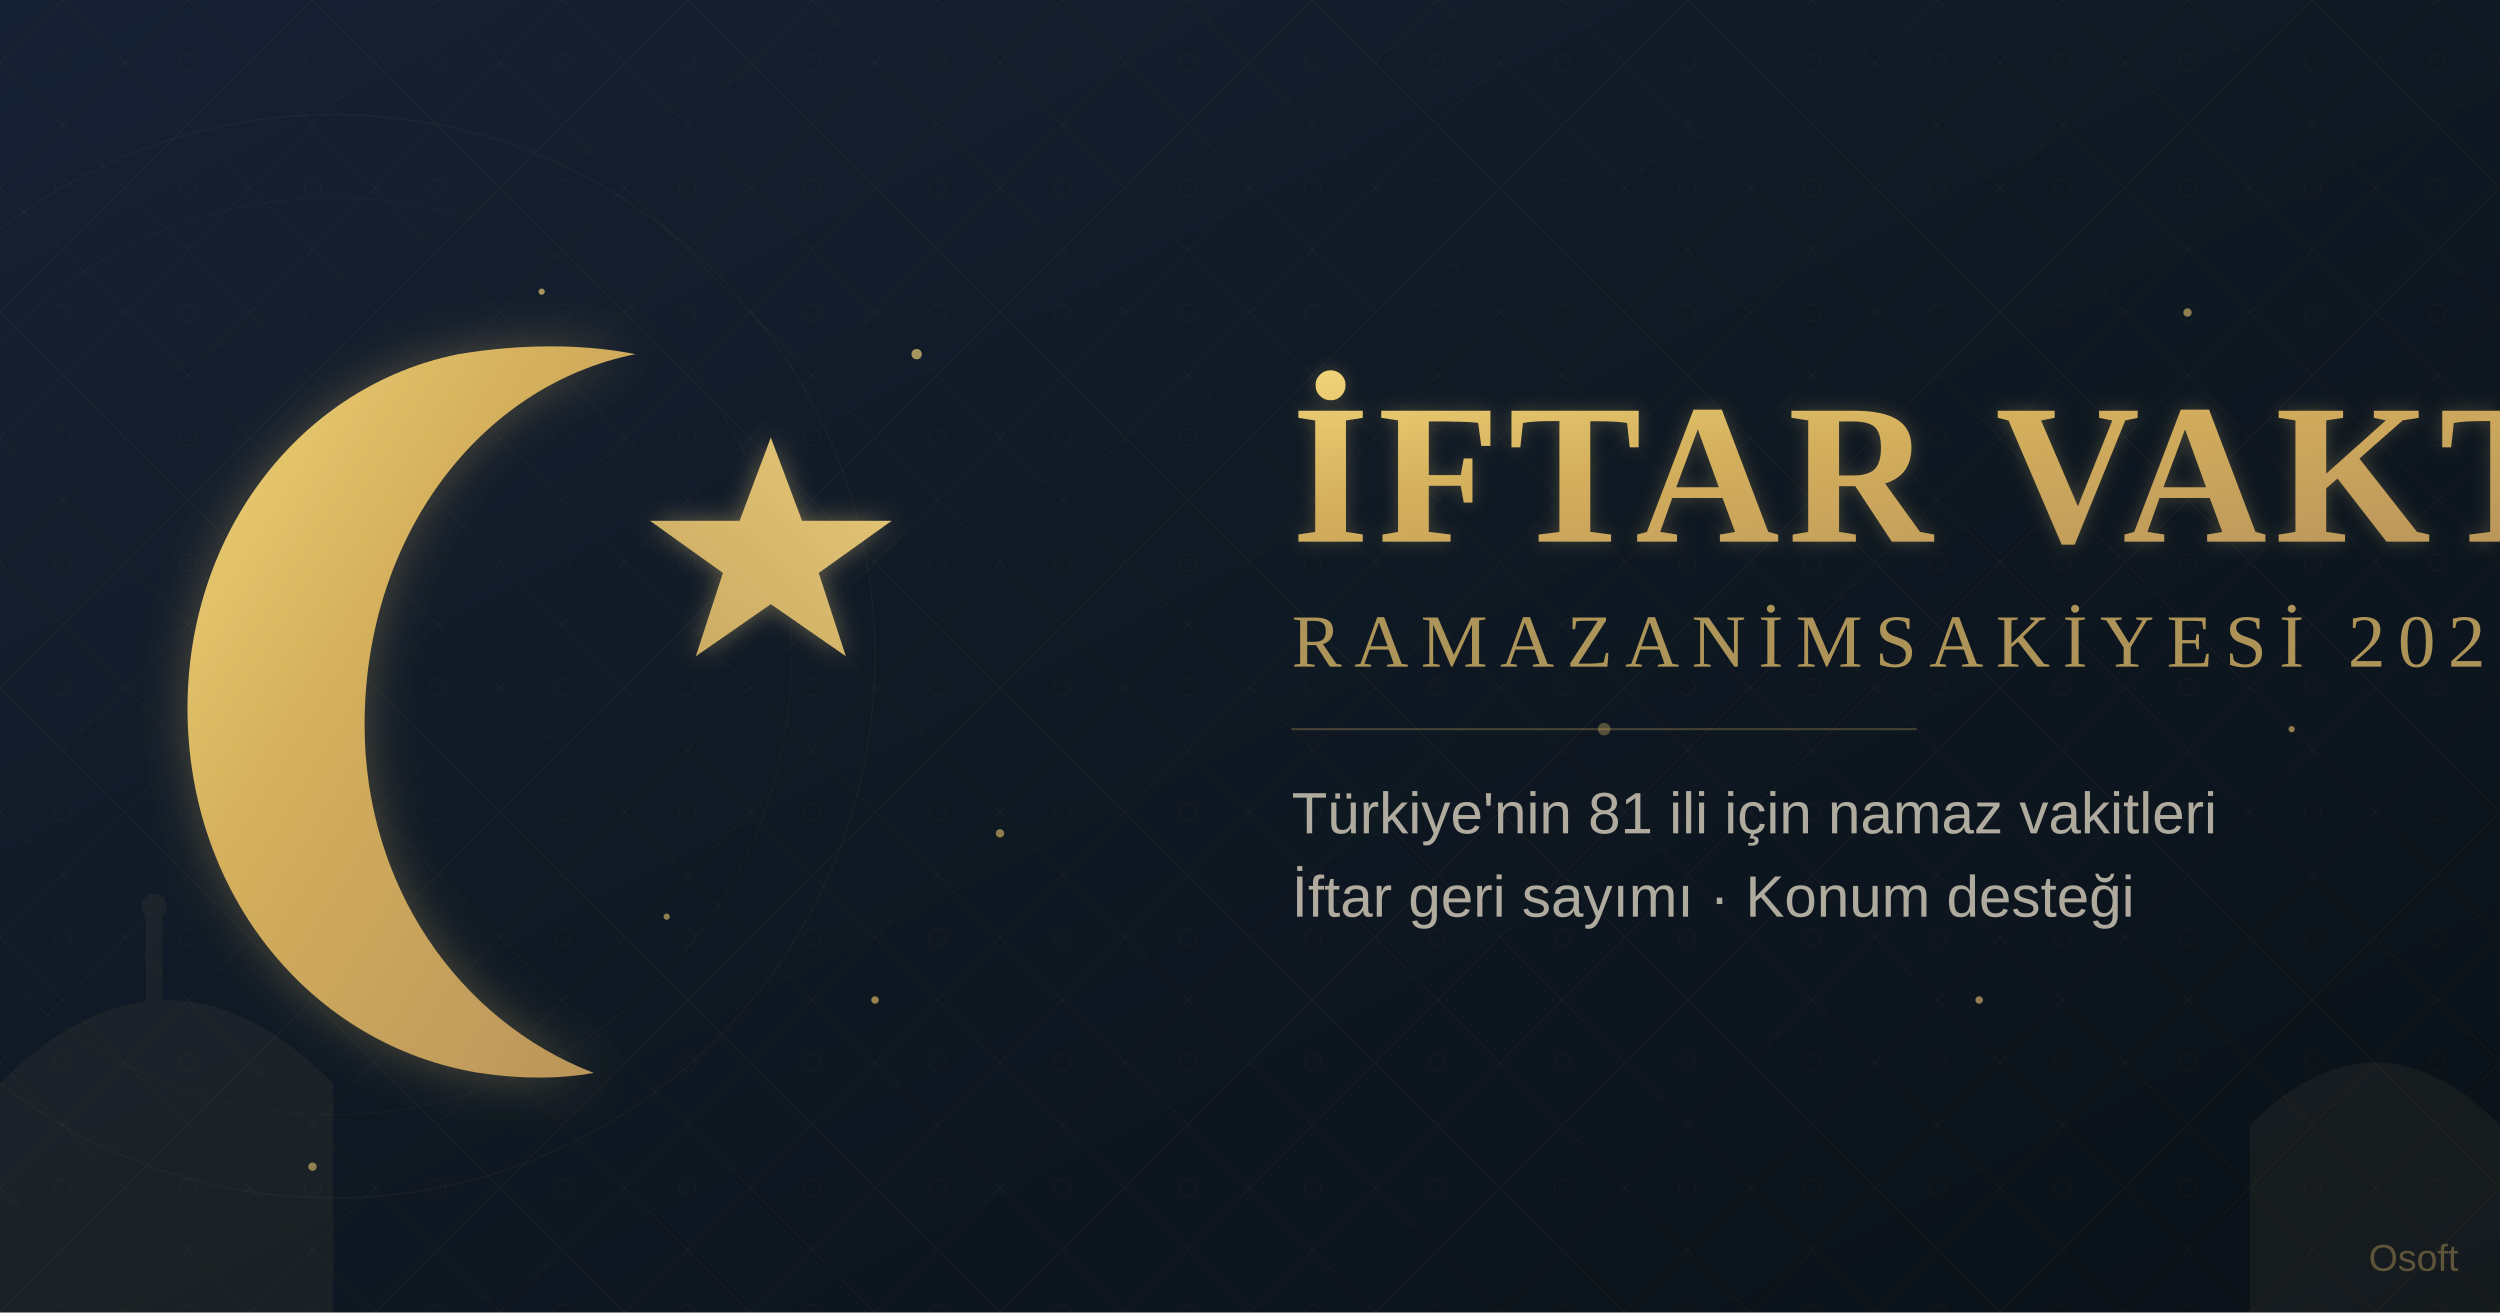
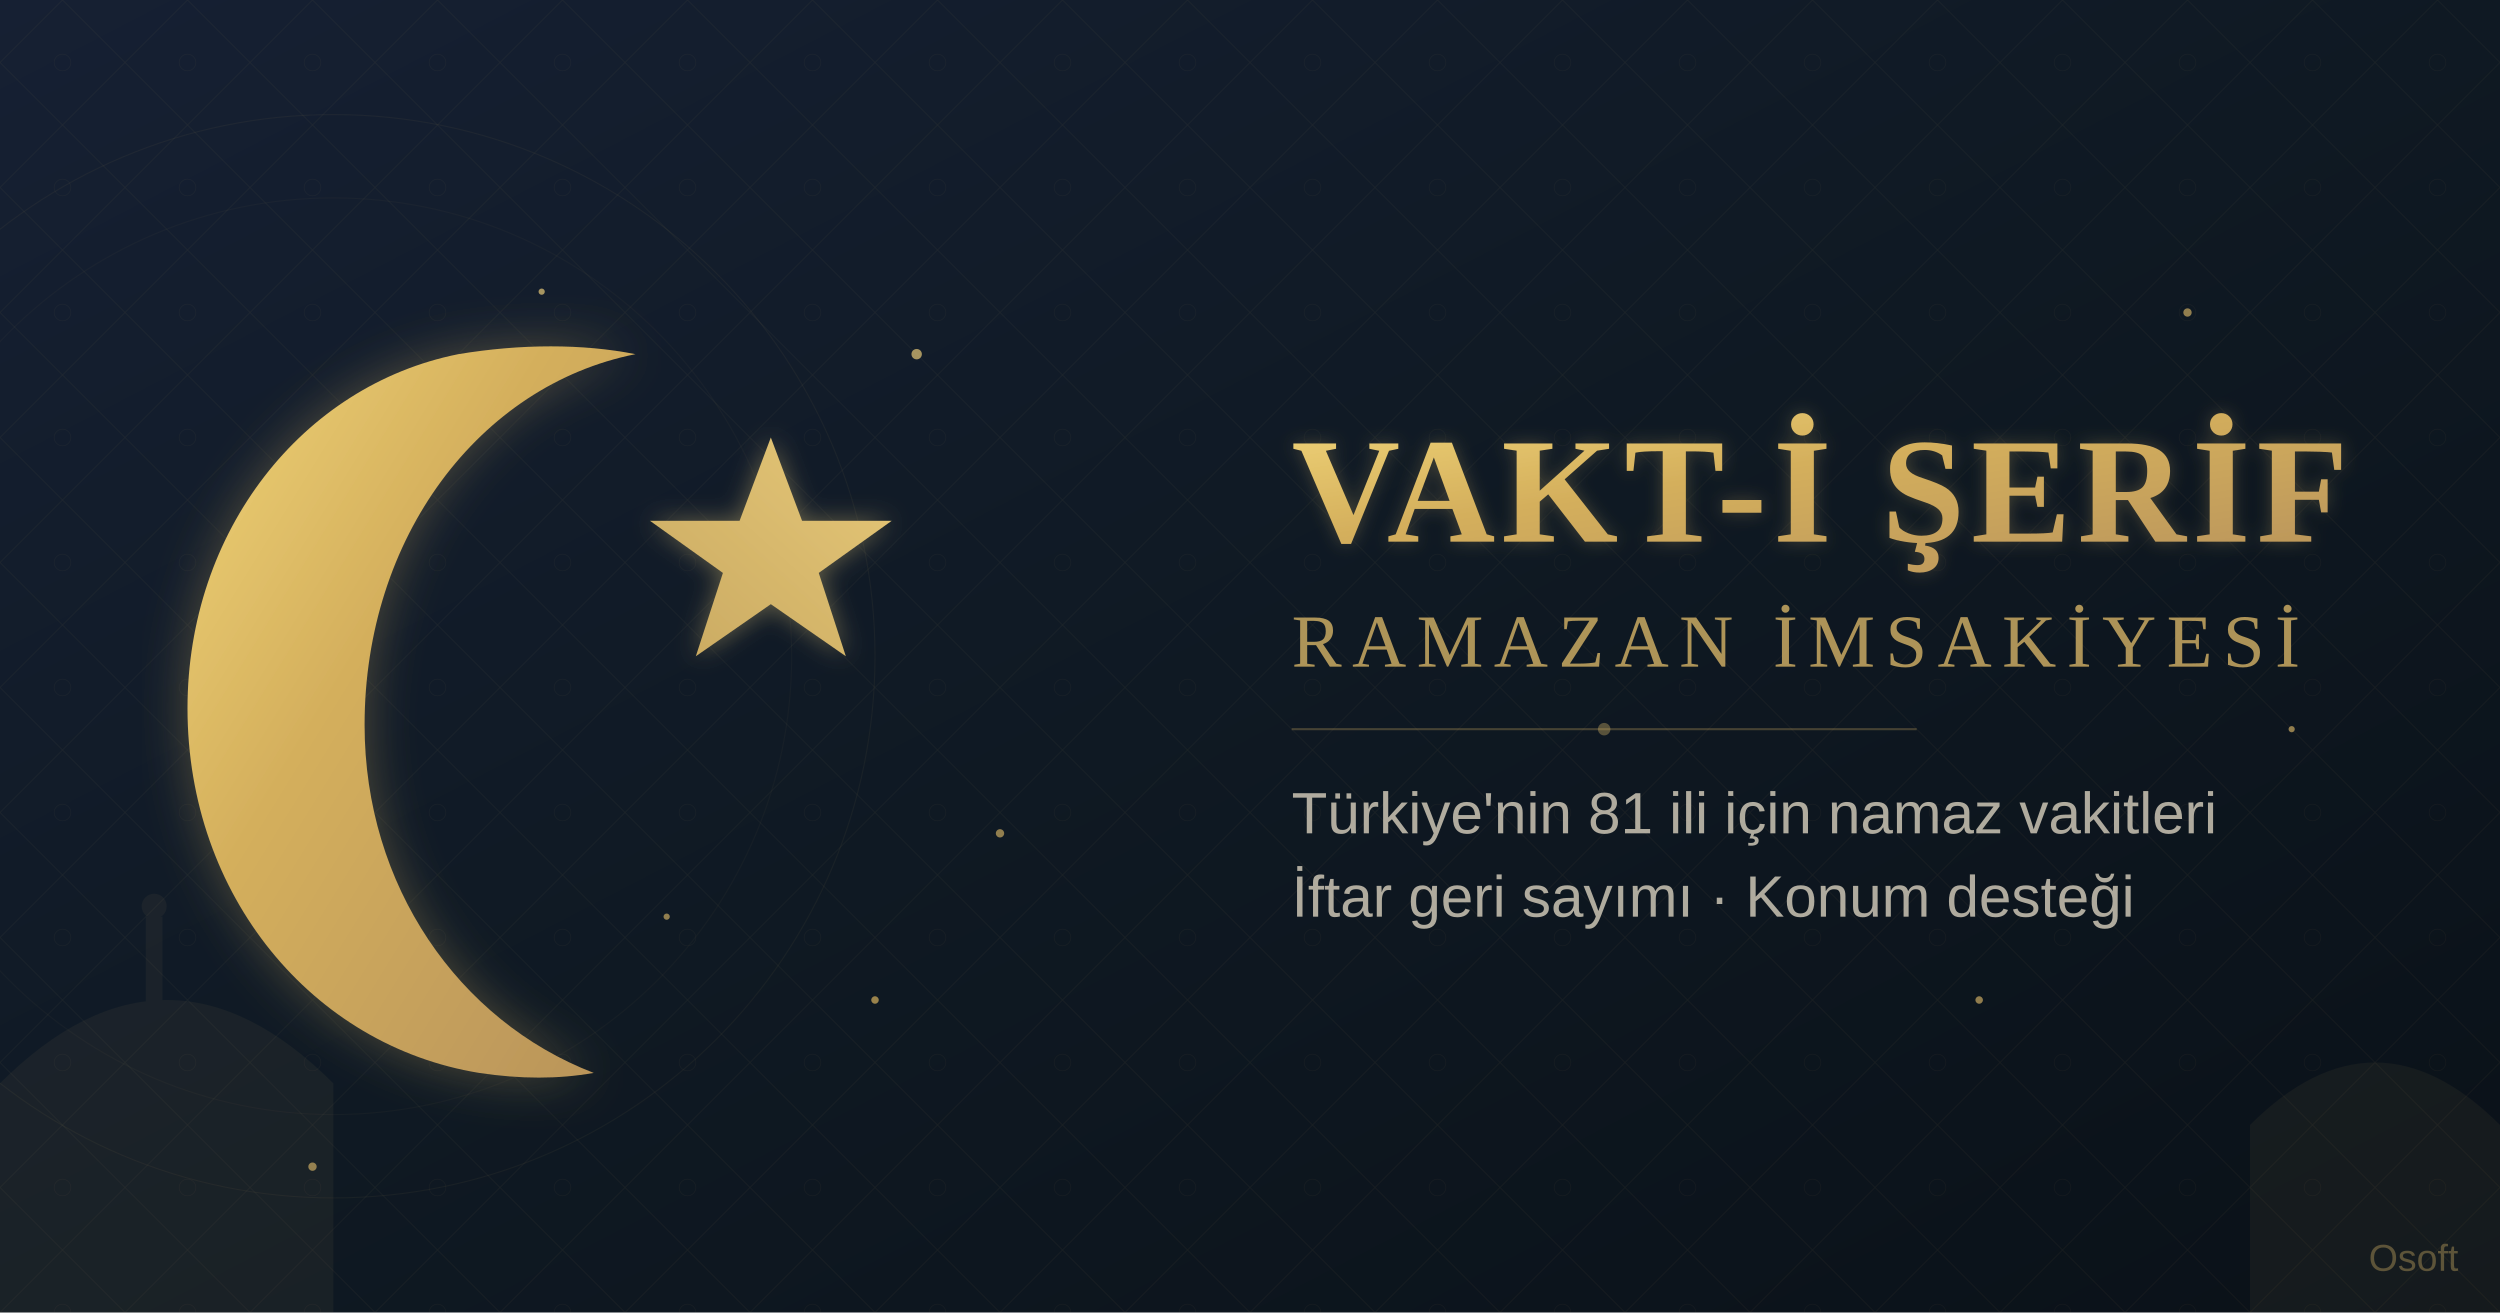
<svg xmlns="http://www.w3.org/2000/svg" viewBox="0 0 1200 630">
  <defs>
    <linearGradient id="bgGrad" x1="0%" y1="0%" x2="100%" y2="100%">
      <stop offset="0%" style="stop-color:#162033;stop-opacity:1" />
      <stop offset="50%" style="stop-color:#0f1923;stop-opacity:1" />
      <stop offset="100%" style="stop-color:#0a1118;stop-opacity:1" />
    </linearGradient>
    <linearGradient id="goldGrad" x1="0%" y1="0%" x2="100%" y2="100%">
      <stop offset="0%" style="stop-color:#f0d478;stop-opacity:1" />
      <stop offset="40%" style="stop-color:#d4af5c;stop-opacity:1" />
      <stop offset="100%" style="stop-color:#b8935a;stop-opacity:1" />
    </linearGradient>
    <linearGradient id="goldGrad2" x1="0%" y1="100%" x2="100%" y2="0%">
      <stop offset="0%" style="stop-color:#c9a961;stop-opacity:1" />
      <stop offset="100%" style="stop-color:#e6c878;stop-opacity:1" />
    </linearGradient>
    <filter id="moonGlow">
      <feGaussianBlur stdDeviation="12" result="blur" />
      <feFlood flood-color="#c9a961" flood-opacity="0.35" result="color" />
      <feComposite in="color" in2="blur" operator="in" result="glow" />
      <feMerge>
        <feMergeNode in="glow" />
        <feMergeNode in="SourceGraphic" />
      </feMerge>
    </filter>
    <filter id="starGlow">
      <feGaussianBlur stdDeviation="6" result="blur" />
      <feFlood flood-color="#e6c878" flood-opacity="0.4" result="color" />
      <feComposite in="color" in2="blur" operator="in" result="glow" />
      <feMerge>
        <feMergeNode in="glow" />
        <feMergeNode in="SourceGraphic" />
      </feMerge>
    </filter>
    <filter id="textGlow">
      <feGaussianBlur stdDeviation="4" result="blur" />
      <feFlood flood-color="#c9a961" flood-opacity="0.3" result="color" />
      <feComposite in="color" in2="blur" operator="in" result="glow" />
      <feMerge>
        <feMergeNode in="glow" />
        <feMergeNode in="SourceGraphic" />
      </feMerge>
    </filter>
    <pattern id="islamicPat" x="0" y="0" width="60" height="60" patternUnits="userSpaceOnUse">
      <path d="M 30 0 L 60 30 L 30 60 L 0 30 Z" fill="none" stroke="#c9a961" stroke-width="0.3" opacity="0.08" />
      <circle cx="30" cy="30" r="4" fill="none" stroke="#c9a961" stroke-width="0.3" opacity="0.06" />
    </pattern>
  </defs>
  <rect width="1200" height="630" fill="url(#bgGrad)" />
  <rect width="1200" height="630" fill="url(#islamicPat)" />
  <circle cx="160" cy="315" r="260" fill="none" stroke="#c9a961" stroke-width="0.5" opacity="0.06" />
  <circle cx="160" cy="315" r="220" fill="none" stroke="#c9a961" stroke-width="0.5" opacity="0.04" />
  <g opacity="0.06">
    <path d="M 0 630 L 0 520 Q 80 440 160 520 L 160 630 Z" fill="#c9a961" />
    <rect x="70" y="440" width="8" height="80" fill="#c9a961" />
    <circle cx="74" cy="435" r="6" fill="#c9a961" />
    <path d="M 1200 630 L 1200 540 Q 1140 480 1080 540 L 1080 630 Z" fill="#c9a961" />
  </g>
  <g filter="url(#moonGlow)">
    <path d="M 220 170               C 145 185 90 255 90 340               C 90 430 150 502 230 515               C 250 518 268 518 285 515              C 220 490 175 425 175 348               C 175 258 230 185 305 170               C 280 165 250 165 220 170 Z" fill="url(#goldGrad)" />
  </g>
  <g filter="url(#starGlow)">
    <path d="M 370 210 L 385 250 L 428 250 L 393 275 L 406 315 L 370 290 L 334 315 L 347 275 L 312 250 L 355 250 Z" fill="url(#goldGrad2)" />
  </g>
  <g opacity="0.7">
    <circle cx="440" cy="170" r="2.5" fill="#e6c878" />
    <circle cx="480" cy="400" r="2" fill="#c9a961" />
    <circle cx="150" cy="560" r="2" fill="#c9a961" />
    <circle cx="320" cy="440" r="1.5" fill="#c9a961" />
    <circle cx="420" cy="480" r="1.8" fill="#d4af5c" />
    <circle cx="260" cy="140" r="1.5" fill="#e6c878" />
    <circle cx="1050" cy="150" r="2" fill="#c9a961" />
    <circle cx="1100" cy="350" r="1.5" fill="#c9a961" />
    <circle cx="950" cy="480" r="1.8" fill="#c9a961" />
  </g>
  <line x1="550" y1="180" x2="550" y2="460" stroke="url(#goldGrad)" stroke-width="1.5" opacity="0.2" />
  <g filter="url(#textGlow)">
-     <text x="620" y="260" font-family="Georgia, 'Times New Roman', serif" font-size="96" font-weight="bold" fill="url(#goldGrad)" letter-spacing="4">İFTAR VAKTİ</text>
+     <text x="620" y="260" font-family="Georgia, 'Times New Roman', serif" font-size="72" font-weight="bold" fill="url(#goldGrad)" letter-spacing="3">VAKT-İ ŞERİF</text>
  </g>
-   <text x="620" y="320" font-family="Georgia, 'Times New Roman', serif" font-size="36" fill="#c9a961" opacity="0.85" letter-spacing="6">RAMAZANİMSAKİYESİ 2026</text>
+   <text x="620" y="320" font-family="Georgia, 'Times New Roman', serif" font-size="36" fill="#c9a961" opacity="0.85" letter-spacing="5">RAMAZAN İMSAKİYESİ</text>
  <line x1="620" y1="350" x2="920" y2="350" stroke="#c9a961" stroke-width="1" opacity="0.3" />
  <circle cx="770" cy="350" r="3" fill="#c9a961" opacity="0.4" />
  <text x="620" y="400" font-family="'Segoe UI', Arial, sans-serif" font-size="28" fill="#e5dcc8" opacity="0.75">Türkiye'nin 81 ili için namaz vakitleri</text>
  <text x="620" y="440" font-family="'Segoe UI', Arial, sans-serif" font-size="28" fill="#e5dcc8" opacity="0.75">İftar geri sayımı · Konum desteği</text>
  <text x="1180" y="610" font-family="'Segoe UI', Arial, sans-serif" font-size="18" fill="#c9a961" opacity="0.4" text-anchor="end">Osoft</text>
</svg>
